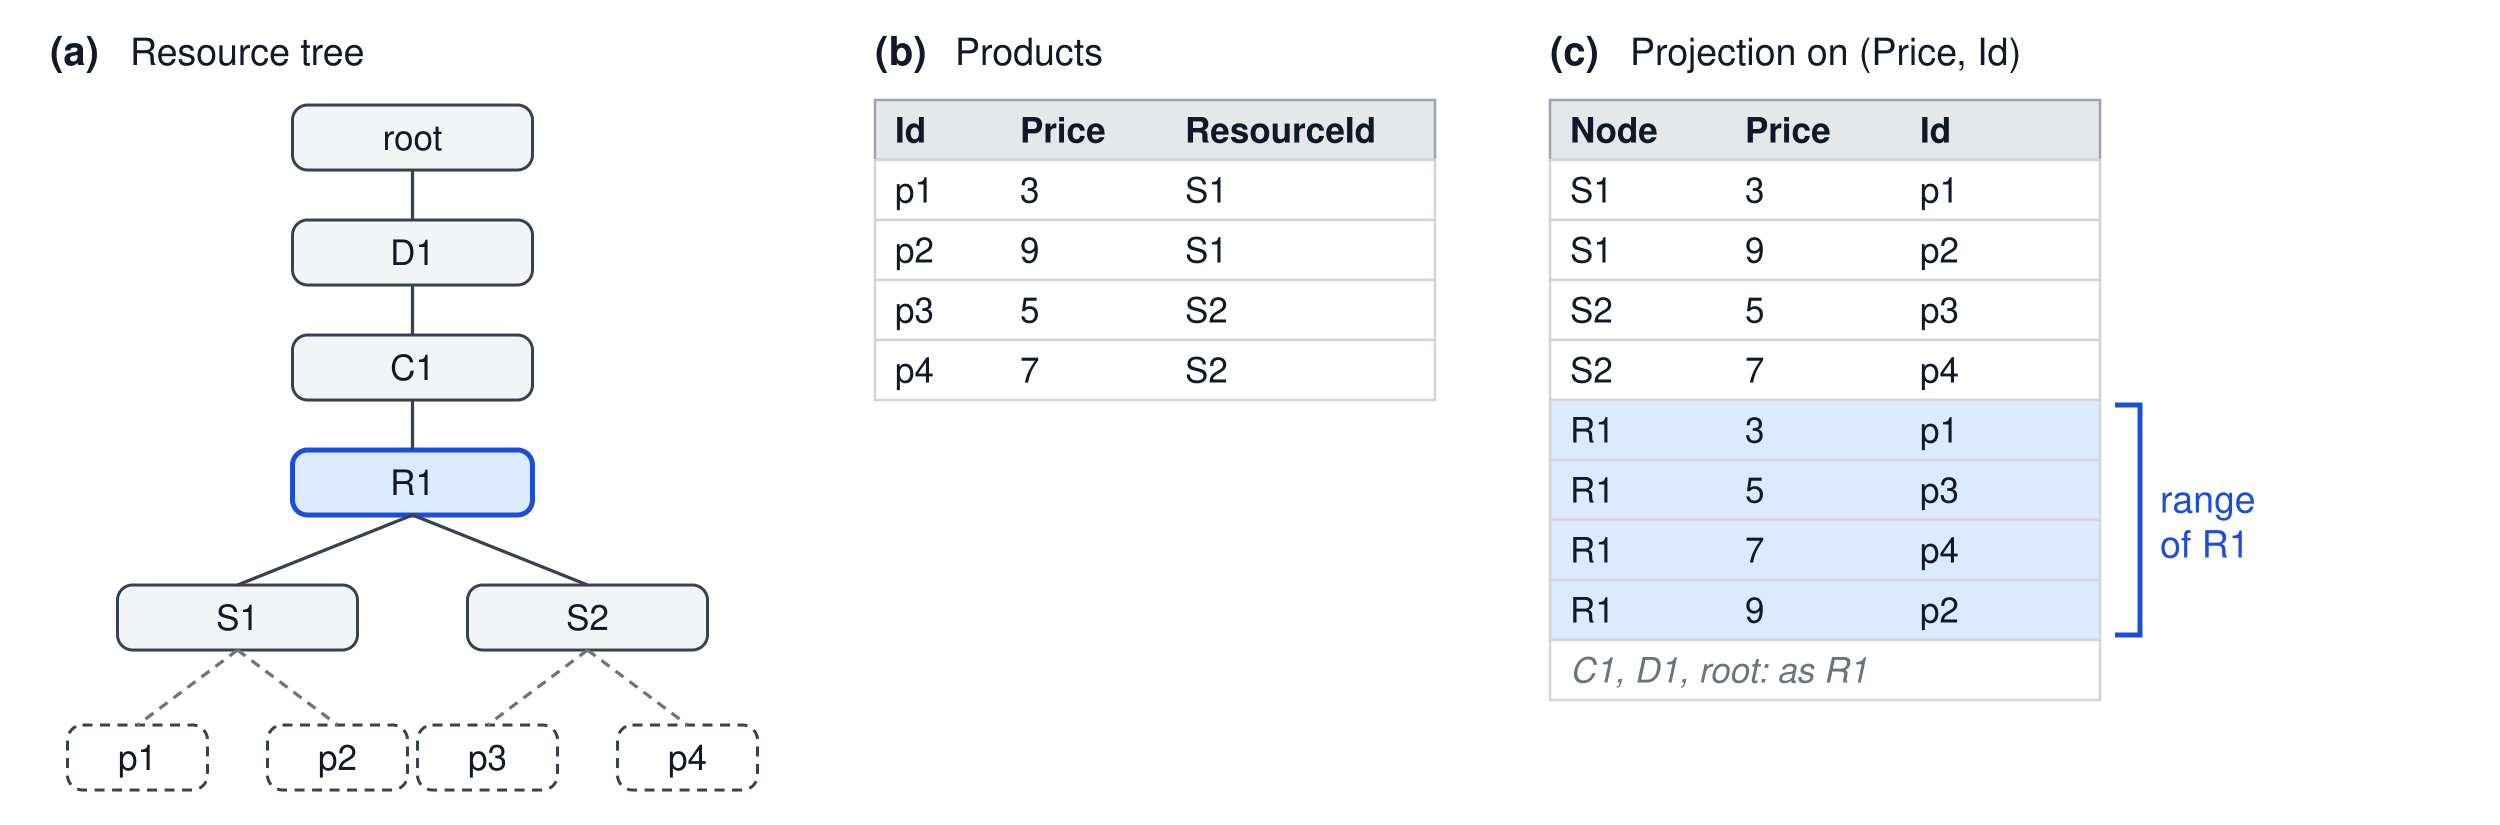
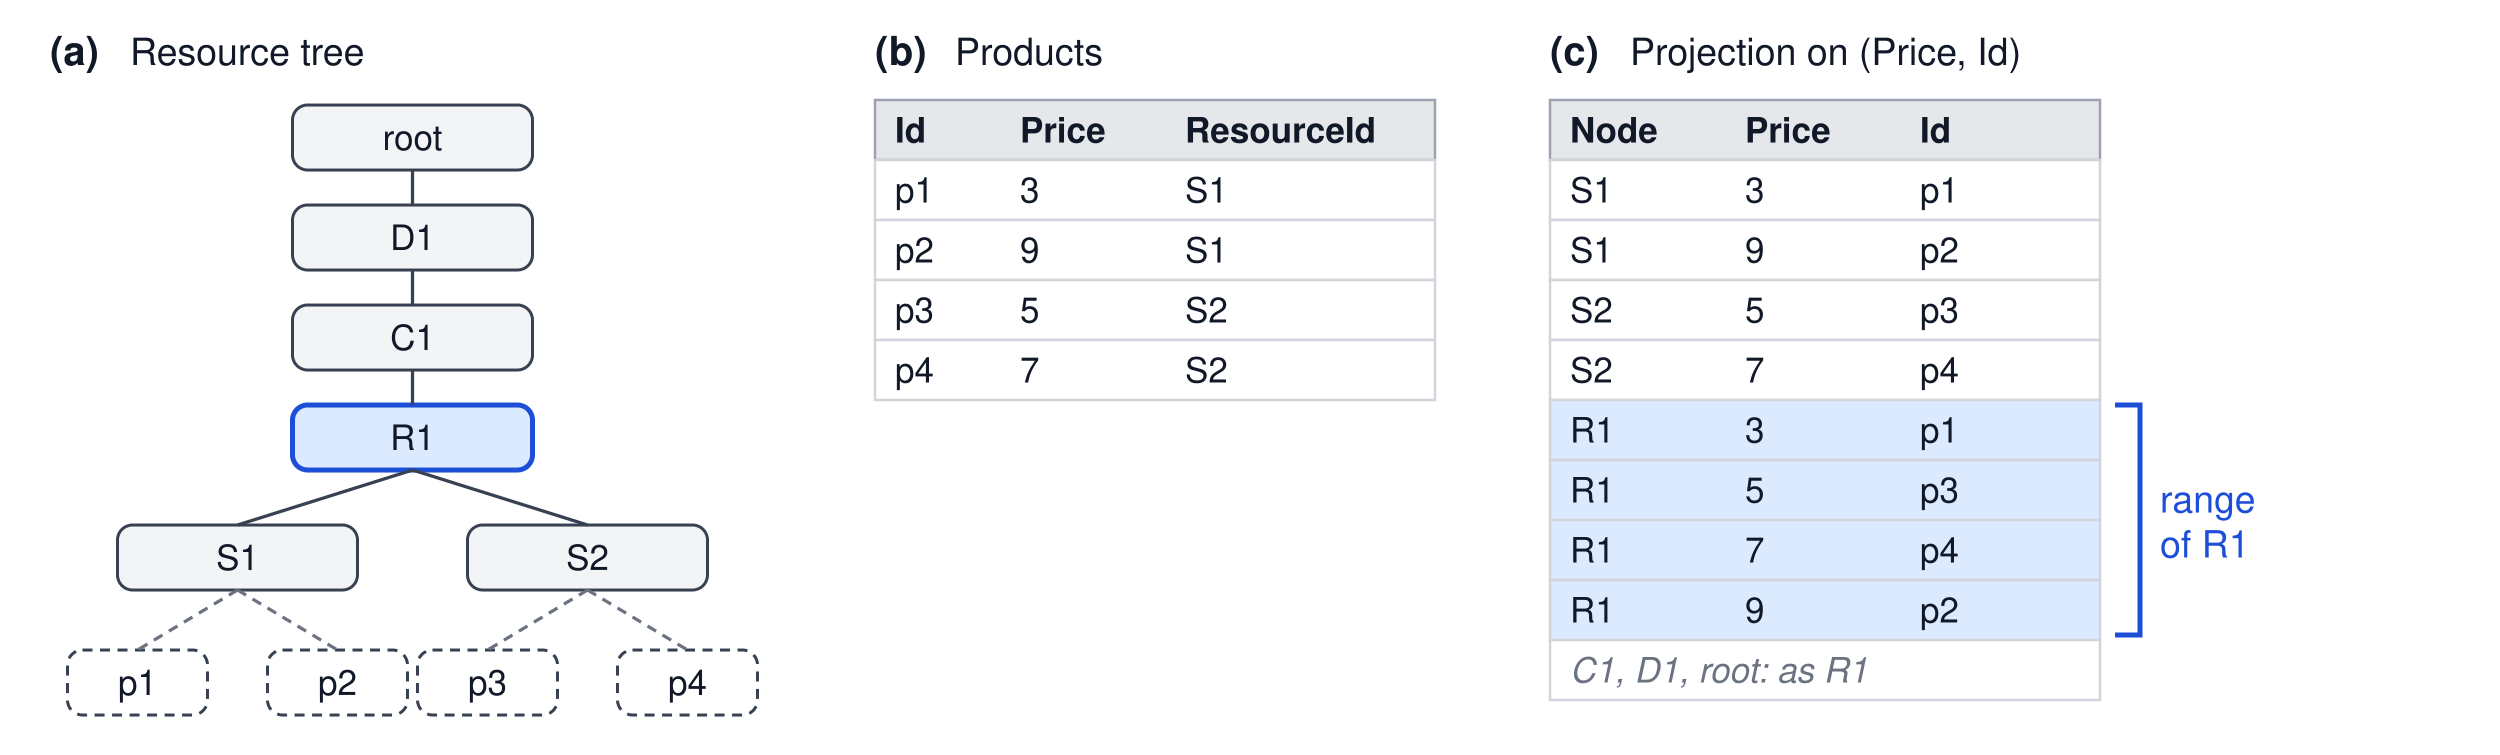
- <svg xmlns="http://www.w3.org/2000/svg" width="1000" height="330" viewBox="0 0 1000 330" font-family="Helvetica, Arial, sans-serif">
+ <svg xmlns="http://www.w3.org/2000/svg" width="1000" height="302" viewBox="0 0 1000 302" font-family="Helvetica, Arial, sans-serif">
  <defs>
    <marker id="arrow" viewBox="0 0 10 10" refX="9" refY="5" markerWidth="7" markerHeight="7" orient="auto-start-reverse">
      <path d="M 0 0 L 10 5 L 0 10 z" fill="#374151" />
    </marker>
  </defs>
-   <rect width="1000" height="330" fill="#ffffff" />
+   <rect width="1000" height="302" fill="#ffffff" />
  <text x="20.0" y="26.0" font-size="16" fill="#111827" text-anchor="start" font-weight="bold" font-style="normal">(a)</text>
  <text x="52.0" y="26.0" font-size="15" fill="#111827" text-anchor="start" font-weight="normal" font-style="normal">Resource tree</text>
  <rect x="117.0" y="42.0" width="96.0" height="26.0" rx="6" fill="#f3f4f6" stroke="#374151" stroke-width="1.2" />
  <text x="165.0" y="60.0" font-size="14" fill="#111827" text-anchor="middle" font-weight="normal" font-style="normal">root</text>
-   <rect x="117.0" y="88.0" width="96.0" height="26.0" rx="6" fill="#f3f4f6" stroke="#374151" stroke-width="1.2" />
-   <text x="165.0" y="106.0" font-size="14" fill="#111827" text-anchor="middle" font-weight="normal" font-style="normal">D1</text>
-   <line x1="165.0" y1="68.0" x2="165.0" y2="88.0" stroke="#374151" stroke-width="1.3" />
-   <rect x="117.0" y="134.0" width="96.0" height="26.0" rx="6" fill="#f3f4f6" stroke="#374151" stroke-width="1.2" />
-   <text x="165.0" y="152.0" font-size="14" fill="#111827" text-anchor="middle" font-weight="normal" font-style="normal">C1</text>
-   <line x1="165.0" y1="114.0" x2="165.0" y2="134.0" stroke="#374151" stroke-width="1.3" />
-   <rect x="117.0" y="180.0" width="96.0" height="26.0" rx="6" fill="#dbeafe" stroke="#1d4ed8" stroke-width="2" />
-   <text x="165.0" y="198.0" font-size="14" fill="#111827" text-anchor="middle" font-weight="normal" font-style="normal">R1</text>
-   <line x1="165.0" y1="160.0" x2="165.0" y2="180.0" stroke="#374151" stroke-width="1.3" />
-   <rect x="47.0" y="234.0" width="96.0" height="26.0" rx="6" fill="#f3f4f6" stroke="#374151" stroke-width="1.2" />
-   <text x="95.0" y="252.0" font-size="14" fill="#111827" text-anchor="middle" font-weight="normal" font-style="normal">S1</text>
-   <line x1="165.0" y1="206.0" x2="95.0" y2="234.0" stroke="#374151" stroke-width="1.3" />
-   <rect x="187.0" y="234.0" width="96.0" height="26.0" rx="6" fill="#f3f4f6" stroke="#374151" stroke-width="1.2" />
-   <text x="235.0" y="252.0" font-size="14" fill="#111827" text-anchor="middle" font-weight="normal" font-style="normal">S2</text>
-   <line x1="165.0" y1="206.0" x2="235.0" y2="234.0" stroke="#374151" stroke-width="1.3" />
-   <rect x="27.0" y="290.0" width="56.0" height="26.0" rx="6" fill="#ffffff" stroke="#374151" stroke-width="1.2" stroke-dasharray="4 3" />
-   <text x="55.0" y="308.0" font-size="14" fill="#111827" text-anchor="middle" font-weight="normal" font-style="normal">p1</text>
-   <line x1="95.0" y1="260.0" x2="55.0" y2="290.0" stroke="#6b7280" stroke-width="1.3" stroke-dasharray="4 3" />
-   <rect x="107.0" y="290.0" width="56.0" height="26.0" rx="6" fill="#ffffff" stroke="#374151" stroke-width="1.2" stroke-dasharray="4 3" />
-   <text x="135.0" y="308.0" font-size="14" fill="#111827" text-anchor="middle" font-weight="normal" font-style="normal">p2</text>
-   <line x1="95.0" y1="260.0" x2="135.0" y2="290.0" stroke="#6b7280" stroke-width="1.3" stroke-dasharray="4 3" />
-   <rect x="167.0" y="290.0" width="56.0" height="26.0" rx="6" fill="#ffffff" stroke="#374151" stroke-width="1.2" stroke-dasharray="4 3" />
-   <text x="195.0" y="308.0" font-size="14" fill="#111827" text-anchor="middle" font-weight="normal" font-style="normal">p3</text>
-   <line x1="235.0" y1="260.0" x2="195.0" y2="290.0" stroke="#6b7280" stroke-width="1.3" stroke-dasharray="4 3" />
-   <rect x="247.0" y="290.0" width="56.0" height="26.0" rx="6" fill="#ffffff" stroke="#374151" stroke-width="1.2" stroke-dasharray="4 3" />
-   <text x="275.0" y="308.0" font-size="14" fill="#111827" text-anchor="middle" font-weight="normal" font-style="normal">p4</text>
-   <line x1="235.0" y1="260.0" x2="275.0" y2="290.0" stroke="#6b7280" stroke-width="1.3" stroke-dasharray="4 3" />
+   <rect x="117.0" y="82.0" width="96.0" height="26.0" rx="6" fill="#f3f4f6" stroke="#374151" stroke-width="1.2" />
+   <text x="165.0" y="100.0" font-size="14" fill="#111827" text-anchor="middle" font-weight="normal" font-style="normal">D1</text>
+   <line x1="165.0" y1="68.0" x2="165.0" y2="82.0" stroke="#374151" stroke-width="1.3" />
+   <rect x="117.0" y="122.0" width="96.0" height="26.0" rx="6" fill="#f3f4f6" stroke="#374151" stroke-width="1.2" />
+   <text x="165.0" y="140.0" font-size="14" fill="#111827" text-anchor="middle" font-weight="normal" font-style="normal">C1</text>
+   <line x1="165.0" y1="108.0" x2="165.0" y2="122.0" stroke="#374151" stroke-width="1.3" />
+   <rect x="117.0" y="162.0" width="96.0" height="26.0" rx="6" fill="#dbeafe" stroke="#1d4ed8" stroke-width="2" />
+   <text x="165.0" y="180.0" font-size="14" fill="#111827" text-anchor="middle" font-weight="normal" font-style="normal">R1</text>
+   <line x1="165.0" y1="148.0" x2="165.0" y2="162.0" stroke="#374151" stroke-width="1.3" />
+   <rect x="47.0" y="210.0" width="96.0" height="26.0" rx="6" fill="#f3f4f6" stroke="#374151" stroke-width="1.2" />
+   <text x="95.0" y="228.0" font-size="14" fill="#111827" text-anchor="middle" font-weight="normal" font-style="normal">S1</text>
+   <line x1="165.0" y1="188.0" x2="95.0" y2="210.0" stroke="#374151" stroke-width="1.3" />
+   <rect x="187.0" y="210.0" width="96.0" height="26.0" rx="6" fill="#f3f4f6" stroke="#374151" stroke-width="1.2" />
+   <text x="235.0" y="228.0" font-size="14" fill="#111827" text-anchor="middle" font-weight="normal" font-style="normal">S2</text>
+   <line x1="165.0" y1="188.0" x2="235.0" y2="210.0" stroke="#374151" stroke-width="1.3" />
+   <rect x="27.0" y="260.0" width="56.0" height="26.0" rx="6" fill="#ffffff" stroke="#374151" stroke-width="1.2" stroke-dasharray="4 3" />
+   <text x="55.0" y="278.0" font-size="14" fill="#111827" text-anchor="middle" font-weight="normal" font-style="normal">p1</text>
+   <line x1="95.0" y1="236.0" x2="55.0" y2="260.0" stroke="#6b7280" stroke-width="1.3" stroke-dasharray="4 3" />
+   <rect x="107.0" y="260.0" width="56.0" height="26.0" rx="6" fill="#ffffff" stroke="#374151" stroke-width="1.2" stroke-dasharray="4 3" />
+   <text x="135.0" y="278.0" font-size="14" fill="#111827" text-anchor="middle" font-weight="normal" font-style="normal">p2</text>
+   <line x1="95.0" y1="236.0" x2="135.0" y2="260.0" stroke="#6b7280" stroke-width="1.3" stroke-dasharray="4 3" />
+   <rect x="167.0" y="260.0" width="56.0" height="26.0" rx="6" fill="#ffffff" stroke="#374151" stroke-width="1.2" stroke-dasharray="4 3" />
+   <text x="195.0" y="278.0" font-size="14" fill="#111827" text-anchor="middle" font-weight="normal" font-style="normal">p3</text>
+   <line x1="235.0" y1="236.0" x2="195.0" y2="260.0" stroke="#6b7280" stroke-width="1.3" stroke-dasharray="4 3" />
+   <rect x="247.0" y="260.0" width="56.0" height="26.0" rx="6" fill="#ffffff" stroke="#374151" stroke-width="1.2" stroke-dasharray="4 3" />
+   <text x="275.0" y="278.0" font-size="14" fill="#111827" text-anchor="middle" font-weight="normal" font-style="normal">p4</text>
+   <line x1="235.0" y1="236.0" x2="275.0" y2="260.0" stroke="#6b7280" stroke-width="1.3" stroke-dasharray="4 3" />
  <text x="350.0" y="26.0" font-size="16" fill="#111827" text-anchor="start" font-weight="bold" font-style="normal">(b)</text>
  <text x="382.0" y="26.0" font-size="15" fill="#111827" text-anchor="start" font-weight="normal" font-style="normal">Products</text>
  <rect x="350.0" y="40.0" width="224.0" height="24.0" rx="0" fill="#e5e7eb" stroke="#9ca3af" stroke-width="1" />
  <text x="358.0" y="57.0" font-size="14" fill="#111827" text-anchor="start" font-weight="bold" font-style="normal">Id</text>
  <text x="408.0" y="57.0" font-size="14" fill="#111827" text-anchor="start" font-weight="bold" font-style="normal">Price</text>
  <text x="474.0" y="57.0" font-size="14" fill="#111827" text-anchor="start" font-weight="bold" font-style="normal">ResourceId</text>
  <rect x="350.0" y="64.0" width="224.0" height="24.0" rx="0" fill="#ffffff" stroke="#d1d5db" stroke-width="1" />
  <text x="358.0" y="81.0" font-size="14" fill="#111827" text-anchor="start" font-weight="normal" font-style="normal">p1</text>
  <text x="408.0" y="81.0" font-size="14" fill="#111827" text-anchor="start" font-weight="normal" font-style="normal">3</text>
  <text x="474.0" y="81.0" font-size="14" fill="#111827" text-anchor="start" font-weight="normal" font-style="normal">S1</text>
  <rect x="350.0" y="88.0" width="224.0" height="24.0" rx="0" fill="#ffffff" stroke="#d1d5db" stroke-width="1" />
  <text x="358.0" y="105.0" font-size="14" fill="#111827" text-anchor="start" font-weight="normal" font-style="normal">p2</text>
  <text x="408.0" y="105.0" font-size="14" fill="#111827" text-anchor="start" font-weight="normal" font-style="normal">9</text>
  <text x="474.0" y="105.0" font-size="14" fill="#111827" text-anchor="start" font-weight="normal" font-style="normal">S1</text>
  <rect x="350.0" y="112.0" width="224.0" height="24.0" rx="0" fill="#ffffff" stroke="#d1d5db" stroke-width="1" />
  <text x="358.0" y="129.0" font-size="14" fill="#111827" text-anchor="start" font-weight="normal" font-style="normal">p3</text>
  <text x="408.0" y="129.0" font-size="14" fill="#111827" text-anchor="start" font-weight="normal" font-style="normal">5</text>
  <text x="474.0" y="129.0" font-size="14" fill="#111827" text-anchor="start" font-weight="normal" font-style="normal">S2</text>
  <rect x="350.0" y="136.0" width="224.0" height="24.0" rx="0" fill="#ffffff" stroke="#d1d5db" stroke-width="1" />
  <text x="358.0" y="153.0" font-size="14" fill="#111827" text-anchor="start" font-weight="normal" font-style="normal">p4</text>
  <text x="408.0" y="153.0" font-size="14" fill="#111827" text-anchor="start" font-weight="normal" font-style="normal">7</text>
  <text x="474.0" y="153.0" font-size="14" fill="#111827" text-anchor="start" font-weight="normal" font-style="normal">S2</text>
  <text x="620.0" y="26.0" font-size="16" fill="#111827" text-anchor="start" font-weight="bold" font-style="normal">(c)</text>
  <text x="652.0" y="26.0" font-size="15" fill="#111827" text-anchor="start" font-weight="normal" font-style="normal">Projection on (Price, Id)</text>
  <rect x="620.0" y="40.0" width="220.0" height="24.0" rx="0" fill="#e5e7eb" stroke="#9ca3af" stroke-width="1" />
  <text x="628.0" y="57.0" font-size="14" fill="#111827" text-anchor="start" font-weight="bold" font-style="normal">Node</text>
  <text x="698.0" y="57.0" font-size="14" fill="#111827" text-anchor="start" font-weight="bold" font-style="normal">Price</text>
  <text x="768.0" y="57.0" font-size="14" fill="#111827" text-anchor="start" font-weight="bold" font-style="normal">Id</text>
  <rect x="620.0" y="64.0" width="220.0" height="24.0" rx="0" fill="#ffffff" stroke="#d1d5db" stroke-width="1" />
  <text x="628.0" y="81.0" font-size="14" fill="#111827" text-anchor="start" font-weight="normal" font-style="normal">S1</text>
  <text x="698.0" y="81.0" font-size="14" fill="#111827" text-anchor="start" font-weight="normal" font-style="normal">3</text>
  <text x="768.0" y="81.0" font-size="14" fill="#111827" text-anchor="start" font-weight="normal" font-style="normal">p1</text>
  <rect x="620.0" y="88.0" width="220.0" height="24.0" rx="0" fill="#ffffff" stroke="#d1d5db" stroke-width="1" />
  <text x="628.0" y="105.0" font-size="14" fill="#111827" text-anchor="start" font-weight="normal" font-style="normal">S1</text>
  <text x="698.0" y="105.0" font-size="14" fill="#111827" text-anchor="start" font-weight="normal" font-style="normal">9</text>
  <text x="768.0" y="105.0" font-size="14" fill="#111827" text-anchor="start" font-weight="normal" font-style="normal">p2</text>
  <rect x="620.0" y="112.0" width="220.0" height="24.0" rx="0" fill="#ffffff" stroke="#d1d5db" stroke-width="1" />
  <text x="628.0" y="129.0" font-size="14" fill="#111827" text-anchor="start" font-weight="normal" font-style="normal">S2</text>
  <text x="698.0" y="129.0" font-size="14" fill="#111827" text-anchor="start" font-weight="normal" font-style="normal">5</text>
  <text x="768.0" y="129.0" font-size="14" fill="#111827" text-anchor="start" font-weight="normal" font-style="normal">p3</text>
  <rect x="620.0" y="136.0" width="220.0" height="24.0" rx="0" fill="#ffffff" stroke="#d1d5db" stroke-width="1" />
  <text x="628.0" y="153.0" font-size="14" fill="#111827" text-anchor="start" font-weight="normal" font-style="normal">S2</text>
  <text x="698.0" y="153.0" font-size="14" fill="#111827" text-anchor="start" font-weight="normal" font-style="normal">7</text>
  <text x="768.0" y="153.0" font-size="14" fill="#111827" text-anchor="start" font-weight="normal" font-style="normal">p4</text>
  <rect x="620.0" y="160.0" width="220.0" height="24.0" rx="0" fill="#dbeafe" stroke="#d1d5db" stroke-width="1" />
  <text x="628.0" y="177.0" font-size="14" fill="#111827" text-anchor="start" font-weight="normal" font-style="normal">R1</text>
  <text x="698.0" y="177.0" font-size="14" fill="#111827" text-anchor="start" font-weight="normal" font-style="normal">3</text>
  <text x="768.0" y="177.0" font-size="14" fill="#111827" text-anchor="start" font-weight="normal" font-style="normal">p1</text>
  <rect x="620.0" y="184.0" width="220.0" height="24.0" rx="0" fill="#dbeafe" stroke="#d1d5db" stroke-width="1" />
  <text x="628.0" y="201.0" font-size="14" fill="#111827" text-anchor="start" font-weight="normal" font-style="normal">R1</text>
  <text x="698.0" y="201.0" font-size="14" fill="#111827" text-anchor="start" font-weight="normal" font-style="normal">5</text>
  <text x="768.0" y="201.0" font-size="14" fill="#111827" text-anchor="start" font-weight="normal" font-style="normal">p3</text>
  <rect x="620.0" y="208.0" width="220.0" height="24.0" rx="0" fill="#dbeafe" stroke="#d1d5db" stroke-width="1" />
  <text x="628.0" y="225.0" font-size="14" fill="#111827" text-anchor="start" font-weight="normal" font-style="normal">R1</text>
  <text x="698.0" y="225.0" font-size="14" fill="#111827" text-anchor="start" font-weight="normal" font-style="normal">7</text>
  <text x="768.0" y="225.0" font-size="14" fill="#111827" text-anchor="start" font-weight="normal" font-style="normal">p4</text>
  <rect x="620.0" y="232.0" width="220.0" height="24.0" rx="0" fill="#dbeafe" stroke="#d1d5db" stroke-width="1" />
  <text x="628.0" y="249.0" font-size="14" fill="#111827" text-anchor="start" font-weight="normal" font-style="normal">R1</text>
  <text x="698.0" y="249.0" font-size="14" fill="#111827" text-anchor="start" font-weight="normal" font-style="normal">9</text>
  <text x="768.0" y="249.0" font-size="14" fill="#111827" text-anchor="start" font-weight="normal" font-style="normal">p2</text>
  <rect x="620.0" y="256.0" width="220.0" height="24.0" rx="0" fill="#ffffff" stroke="#d1d5db" stroke-width="1" />
  <text x="628.0" y="273.0" font-size="14" fill="#6b7280" text-anchor="start" font-weight="normal" font-style="italic">C1, D1, root: as R1</text>
  <path d="M846,162 L856,162 L856,254 L846,254" fill="none" stroke="#1d4ed8" stroke-width="2" />
  <text x="864.0" y="205.0" font-size="15" fill="#1d4ed8" text-anchor="start" font-weight="normal" font-style="normal">range</text>
  <text x="864.0" y="223.0" font-size="15" fill="#1d4ed8" text-anchor="start" font-weight="normal" font-style="normal">of R1</text>
</svg>
